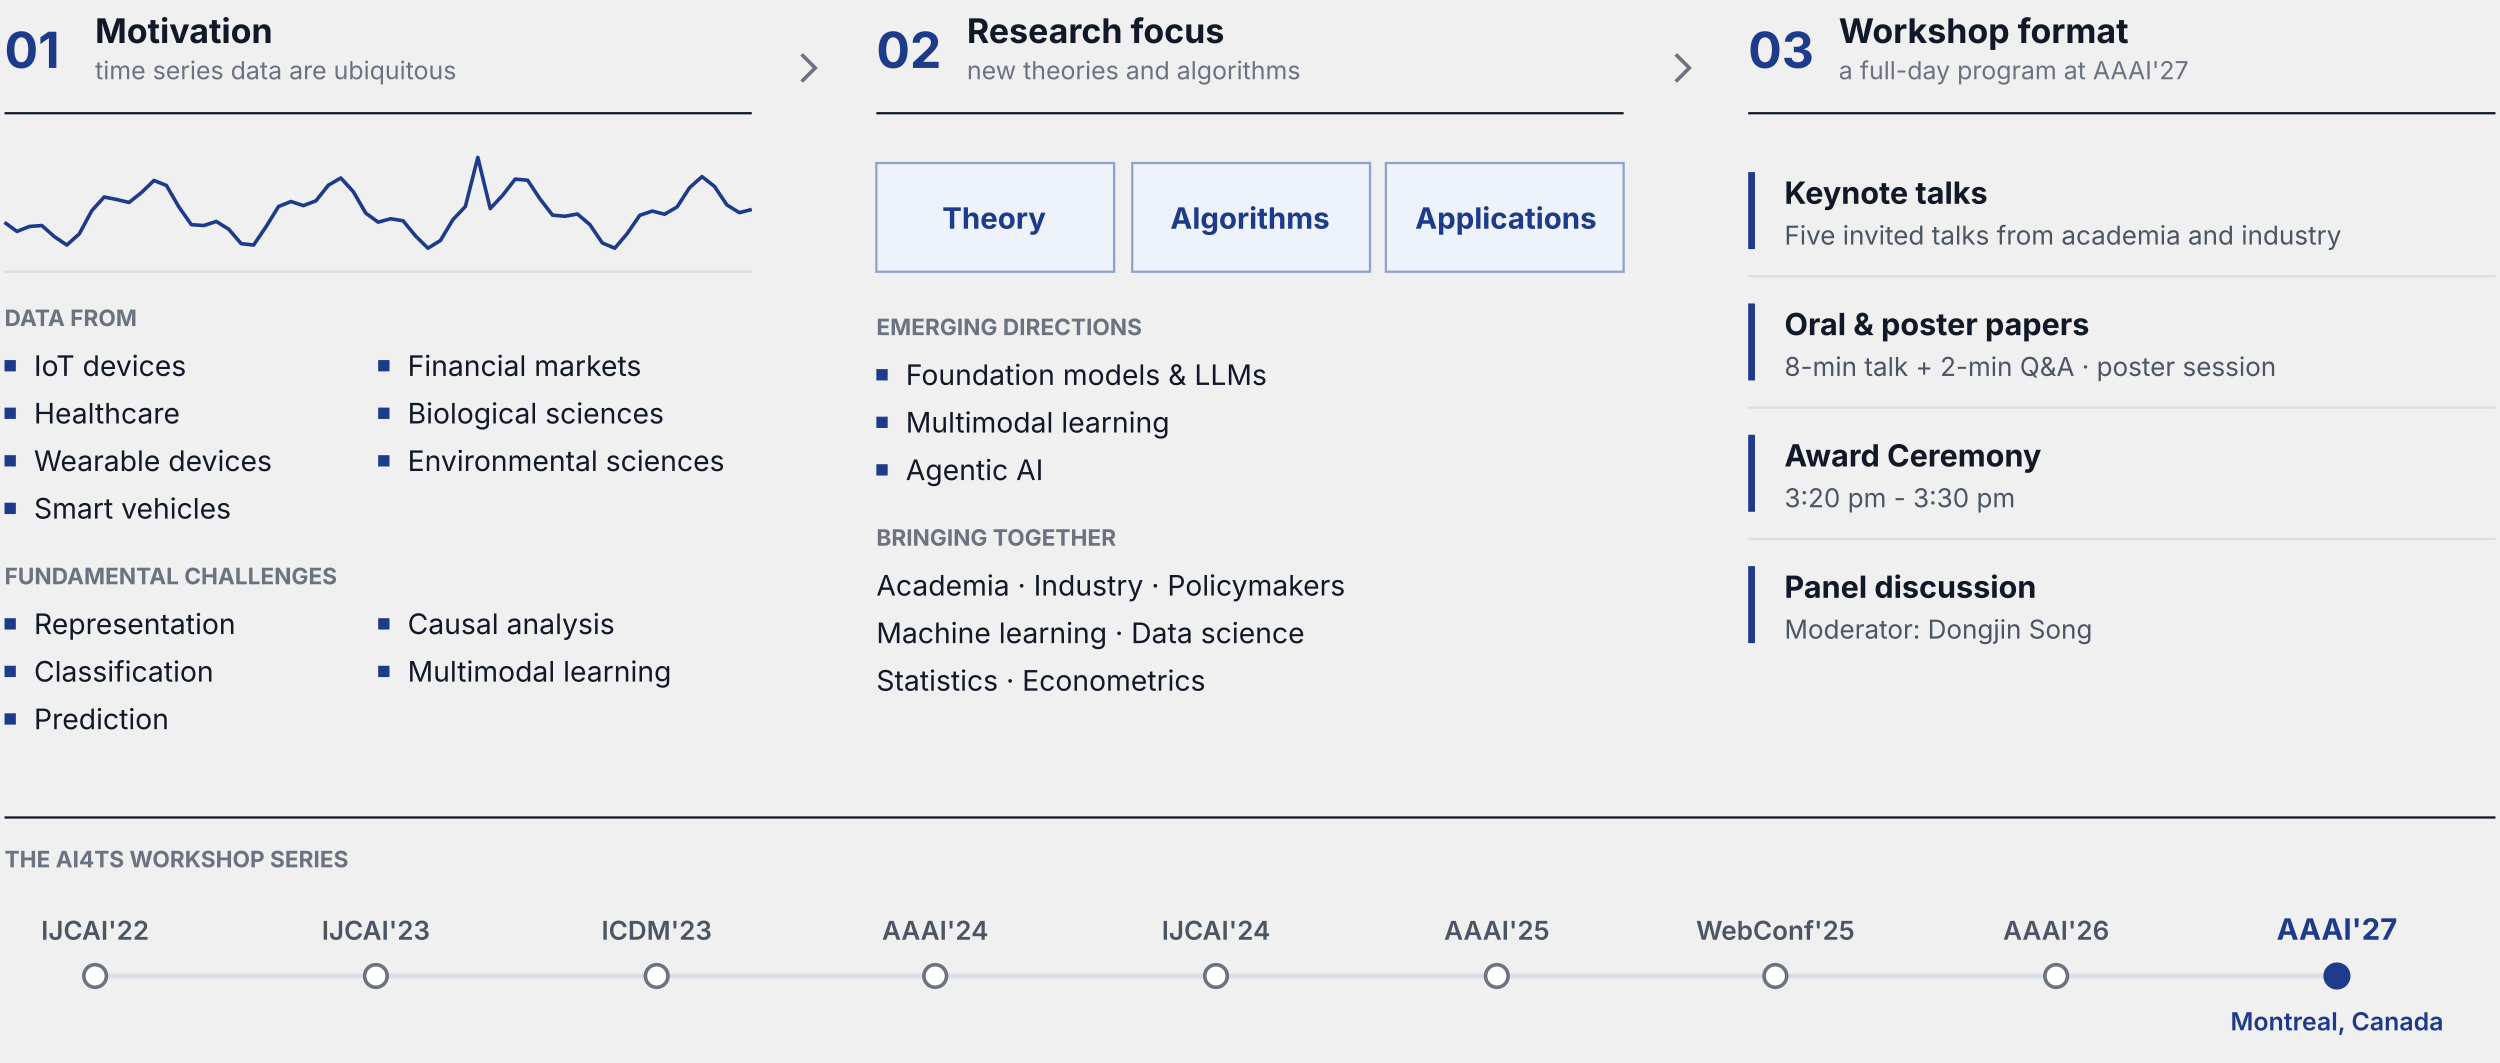
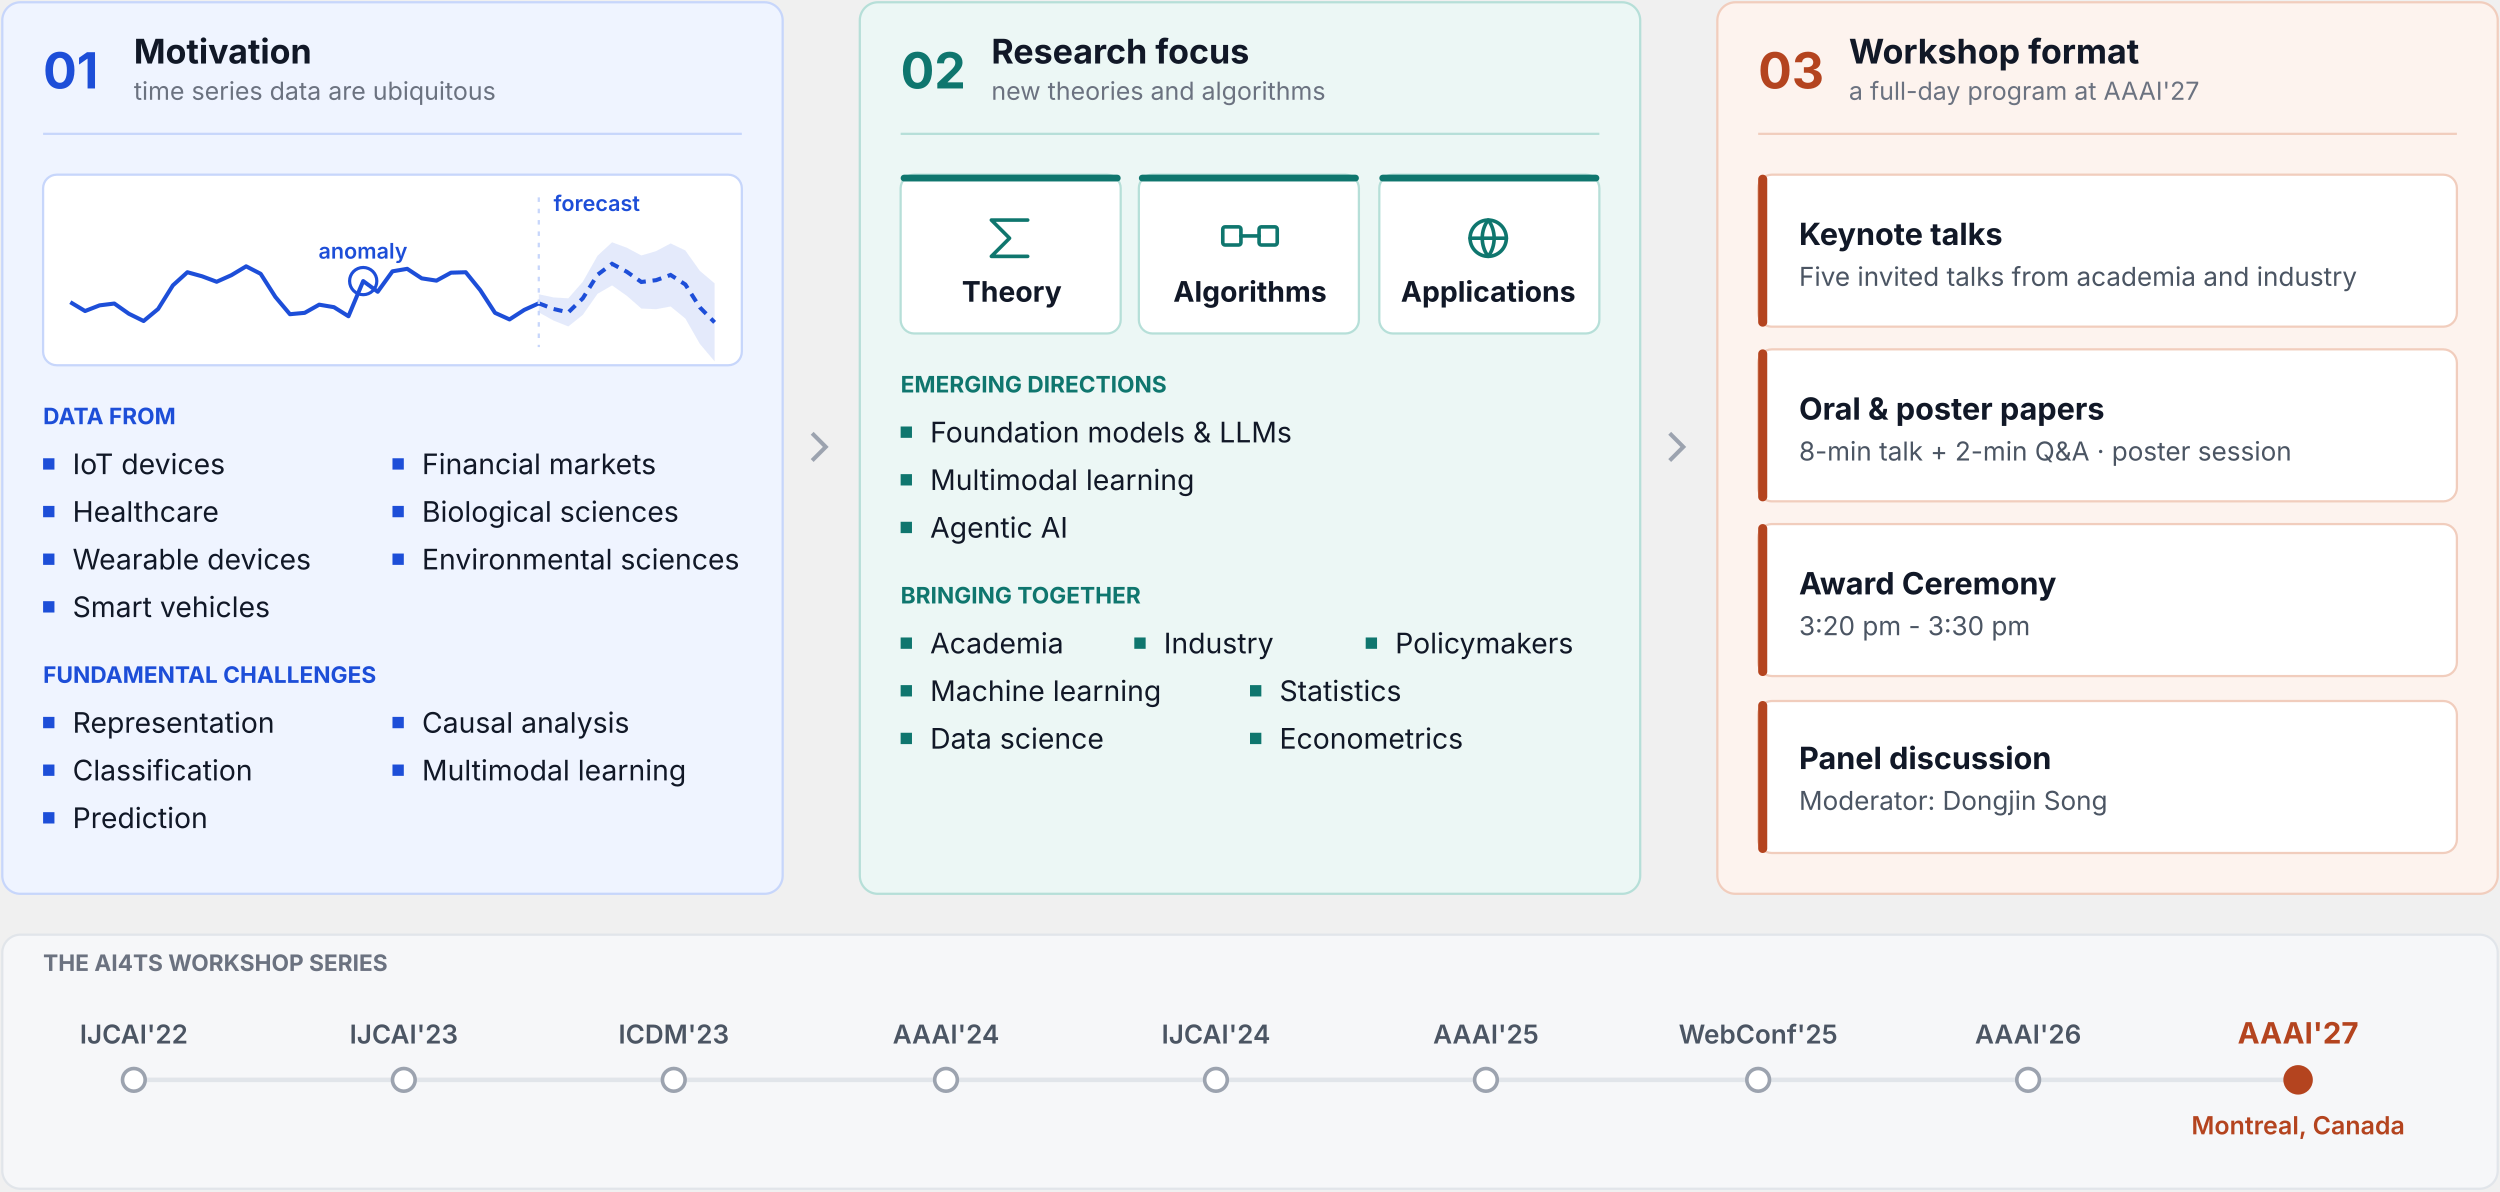
- <svg xmlns="http://www.w3.org/2000/svg" font-family="Inter, Helvetica, Arial, sans-serif" style="background:#fff" viewBox="-2 -2 1104 469" role="img" aria-label="AI4TS workshop overview: motivation, research focus, workshop format, and the workshop series">
-   <text x="0" y="28" font-size="22" font-weight="700" fill="#1e3a8a" text-anchor="start">01</text>
-   <text x="40" y="17" font-size="15" font-weight="700" fill="#111827" text-anchor="start">Motivation</text>
-   <text x="40" y="33" font-size="11" font-weight="400" fill="#6b7280" text-anchor="start">time series data are ubiquitous</text>
-   <line x1="0" y1="48" x2="330" y2="48" stroke="#111827" />
-   <polyline points="0.0,96.2 5.5,100.2 11.0,98.0 16.5,97.6 22.0,102.5 27.5,106.2 33.0,101.3 38.5,91.1 44.0,85.0 49.5,86.1 55.0,87.4 60.5,83.0 66.0,77.7 71.5,79.9 77.0,89.4 82.5,97.2 88.0,97.6 93.5,95.8 99.0,99.2 104.5,105.6 110.0,106.2 115.5,98.1 121.0,89.2 126.5,87.0 132.0,88.8 137.5,86.7 143.0,79.8 148.5,76.6 154.0,82.6 159.5,92.1 165.0,96.1 170.5,94.6 176.0,95.5 181.5,102.2 187.0,107.6 192.5,104.2 198.0,95.0 203.5,89.2 209.0,67.5 214.5,90.1 220.0,84.2 225.5,77.1 231.0,77.6 236.5,85.9 242.0,93.0 247.5,93.5 253.0,92.5 258.5,97.2 264.0,105.3 269.5,107.6 275.0,101.1 280.5,93.1 286.0,91.2 291.5,92.6 297.0,89.4 302.5,80.9 308.0,76.0 313.5,80.3 319.0,88.5 324.5,91.9 330.0,90.5" fill="none" stroke="#1e3a8a" stroke-width="1.6" stroke-linejoin="round" />
-   <line x1="0" y1="118" x2="330" y2="118" stroke="#d9dee7" />
-   <text x="0" y="142" font-size="10" font-weight="700" fill="#6b7280" text-anchor="start">DATA FROM</text>
-   <rect x="0" y="157" width="5" height="5" fill="#1e3a8a" />
-   <text x="13" y="164" font-size="12.5" font-weight="400" fill="#111827" text-anchor="start">IoT devices</text>
-   <rect x="0" y="178" width="5" height="5" fill="#1e3a8a" />
-   <text x="13" y="185" font-size="12.5" font-weight="400" fill="#111827" text-anchor="start">Healthcare</text>
-   <rect x="0" y="199" width="5" height="5" fill="#1e3a8a" />
-   <text x="13" y="206" font-size="12.5" font-weight="400" fill="#111827" text-anchor="start">Wearable devices</text>
-   <rect x="0" y="220" width="5" height="5" fill="#1e3a8a" />
-   <text x="13" y="227" font-size="12.5" font-weight="400" fill="#111827" text-anchor="start">Smart vehicles</text>
-   <rect x="165" y="157" width="5" height="5" fill="#1e3a8a" />
-   <text x="178" y="164" font-size="12.5" font-weight="400" fill="#111827" text-anchor="start">Financial markets</text>
-   <rect x="165" y="178" width="5" height="5" fill="#1e3a8a" />
-   <text x="178" y="185" font-size="12.5" font-weight="400" fill="#111827" text-anchor="start">Biological sciences</text>
-   <rect x="165" y="199" width="5" height="5" fill="#1e3a8a" />
-   <text x="178" y="206" font-size="12.5" font-weight="400" fill="#111827" text-anchor="start">Environmental sciences</text>
-   <text x="0" y="256" font-size="10" font-weight="700" fill="#6b7280" text-anchor="start">FUNDAMENTAL CHALLENGES</text>
-   <rect x="0" y="271" width="5" height="5" fill="#1e3a8a" />
-   <text x="13" y="278" font-size="12.5" font-weight="400" fill="#111827" text-anchor="start">Representation</text>
-   <rect x="0" y="292" width="5" height="5" fill="#1e3a8a" />
-   <text x="13" y="299" font-size="12.5" font-weight="400" fill="#111827" text-anchor="start">Classification</text>
-   <rect x="0" y="313" width="5" height="5" fill="#1e3a8a" />
-   <text x="13" y="320" font-size="12.5" font-weight="400" fill="#111827" text-anchor="start">Prediction</text>
-   <rect x="165" y="271" width="5" height="5" fill="#1e3a8a" />
-   <text x="178" y="278" font-size="12.5" font-weight="400" fill="#111827" text-anchor="start">Causal analysis</text>
-   <rect x="165" y="292" width="5" height="5" fill="#1e3a8a" />
-   <text x="178" y="299" font-size="12.5" font-weight="400" fill="#111827" text-anchor="start">Multimodal learning</text>
-   <text x="385" y="28" font-size="22" font-weight="700" fill="#1e3a8a" text-anchor="start">02</text>
-   <text x="425" y="17" font-size="15" font-weight="700" fill="#111827" text-anchor="start">Research focus</text>
-   <text x="425" y="33" font-size="11" font-weight="400" fill="#6b7280" text-anchor="start">new theories and algorithms</text>
-   <line x1="385" y1="48" x2="715" y2="48" stroke="#111827" />
-   <rect x="385" y="70" width="105" height="48" fill="#eef2fa" stroke="#8ea2cf" />
-   <text x="437" y="99" font-size="13" font-weight="700" fill="#1e3a8a" text-anchor="middle">Theory</text>
-   <rect x="498" y="70" width="105" height="48" fill="#eef2fa" stroke="#8ea2cf" />
-   <text x="550" y="99" font-size="13" font-weight="700" fill="#1e3a8a" text-anchor="middle">Algorithms</text>
-   <rect x="610" y="70" width="105" height="48" fill="#eef2fa" stroke="#8ea2cf" />
-   <text x="663" y="99" font-size="13" font-weight="700" fill="#1e3a8a" text-anchor="middle">Applications</text>
-   <text x="385" y="146" font-size="10" font-weight="700" fill="#6b7280" text-anchor="start">EMERGING DIRECTIONS</text>
-   <rect x="385" y="161" width="5" height="5" fill="#1e3a8a" />
-   <text x="398" y="168" font-size="12.5" font-weight="400" fill="#111827" text-anchor="start">Foundation models &amp; LLMs</text>
-   <rect x="385" y="182" width="5" height="5" fill="#1e3a8a" />
-   <text x="398" y="189" font-size="12.5" font-weight="400" fill="#111827" text-anchor="start">Multimodal learning</text>
-   <rect x="385" y="203" width="5" height="5" fill="#1e3a8a" />
-   <text x="398" y="210" font-size="12.5" font-weight="400" fill="#111827" text-anchor="start">Agentic AI</text>
-   <text x="385" y="239" font-size="10" font-weight="700" fill="#6b7280" text-anchor="start">BRINGING TOGETHER</text>
-   <text x="385" y="261" font-size="12.5" font-weight="400" fill="#111827" text-anchor="start">Academia · Industry · Policymakers</text>
-   <text x="385" y="282" font-size="12.5" font-weight="400" fill="#111827" text-anchor="start">Machine learning · Data science</text>
-   <text x="385" y="303" font-size="12.5" font-weight="400" fill="#111827" text-anchor="start">Statistics · Econometrics</text>
-   <text x="770" y="28" font-size="22" font-weight="700" fill="#1e3a8a" text-anchor="start">03</text>
-   <text x="810" y="17" font-size="15" font-weight="700" fill="#111827" text-anchor="start">Workshop format</text>
-   <text x="810" y="33" font-size="11" font-weight="400" fill="#6b7280" text-anchor="start">a full-day program at AAAI'27</text>
-   <line x1="770" y1="48" x2="1100" y2="48" stroke="#111827" />
-   <rect x="770.0" y="74" width="3" height="34" fill="#1e3a8a" />
-   <text x="786" y="88" font-size="13.5" font-weight="700" fill="#111827" text-anchor="start">Keynote talks</text>
-   <text x="786" y="106" font-size="11.5" font-weight="400" fill="#4b5563" text-anchor="start">Five invited talks from academia and industry</text>
-   <line x1="770" y1="120" x2="1100" y2="120" stroke="#d9dee7" />
-   <rect x="770.0" y="132" width="3" height="34" fill="#1e3a8a" />
-   <text x="786" y="146" font-size="13.5" font-weight="700" fill="#111827" text-anchor="start">Oral &amp; poster papers</text>
-   <text x="786" y="164" font-size="11.5" font-weight="400" fill="#4b5563" text-anchor="start">8-min talk + 2-min Q&amp;A · poster session</text>
-   <line x1="770" y1="178" x2="1100" y2="178" stroke="#d9dee7" />
-   <rect x="770.0" y="190" width="3" height="34" fill="#1e3a8a" />
-   <text x="786" y="204" font-size="13.5" font-weight="700" fill="#111827" text-anchor="start">Award Ceremony</text>
-   <text x="786" y="222" font-size="11.5" font-weight="400" fill="#4b5563" text-anchor="start">3:20 pm - 3:30 pm</text>
-   <line x1="770" y1="236" x2="1100" y2="236" stroke="#d9dee7" />
-   <rect x="770.0" y="248" width="3" height="34" fill="#1e3a8a" />
-   <text x="786" y="262" font-size="13.5" font-weight="700" fill="#111827" text-anchor="start">Panel discussion</text>
-   <text x="786" y="280" font-size="11.5" font-weight="400" fill="#4b5563" text-anchor="start">Moderator: Dongjin Song</text>
-   <path d="M352 22l6 6-6 6" fill="none" stroke="#6b7280" stroke-width="1.6" />
-   <path d="M738 22l6 6-6 6" fill="none" stroke="#6b7280" stroke-width="1.6" />
-   <line x1="0" y1="359" x2="1100" y2="359" stroke="#111827" />
-   <text x="0" y="381" font-size="10" font-weight="700" fill="#6b7280" text-anchor="start">THE AI4TS WORKSHOP SERIES</text>
-   <line x1="40" y1="429" x2="1030" y2="429" stroke="#d9dee7" stroke-width="2" />
-   <circle cx="40" cy="429" r="5" fill="#fff" stroke="#6b7280" stroke-width="1.6" />
-   <text x="40" y="413" font-size="11.5" font-weight="600" fill="#4b5563" text-anchor="middle">IJCAI'22</text>
-   <circle cx="164" cy="429" r="5" fill="#fff" stroke="#6b7280" stroke-width="1.6" />
-   <text x="164" y="413" font-size="11.5" font-weight="600" fill="#4b5563" text-anchor="middle">IJCAI'23</text>
-   <circle cx="288" cy="429" r="5" fill="#fff" stroke="#6b7280" stroke-width="1.6" />
-   <text x="288" y="413" font-size="11.5" font-weight="600" fill="#4b5563" text-anchor="middle">ICDM'23</text>
-   <circle cx="411" cy="429" r="5" fill="#fff" stroke="#6b7280" stroke-width="1.6" />
-   <text x="411" y="413" font-size="11.5" font-weight="600" fill="#4b5563" text-anchor="middle">AAAI'24</text>
-   <circle cx="535" cy="429" r="5" fill="#fff" stroke="#6b7280" stroke-width="1.6" />
-   <text x="535" y="413" font-size="11.5" font-weight="600" fill="#4b5563" text-anchor="middle">IJCAI'24</text>
-   <circle cx="659" cy="429" r="5" fill="#fff" stroke="#6b7280" stroke-width="1.6" />
-   <text x="659" y="413" font-size="11.5" font-weight="600" fill="#4b5563" text-anchor="middle">AAAI'25</text>
-   <circle cx="782" cy="429" r="5" fill="#fff" stroke="#6b7280" stroke-width="1.6" />
-   <text x="782" y="413" font-size="11.5" font-weight="600" fill="#4b5563" text-anchor="middle">WebConf'25</text>
-   <circle cx="906" cy="429" r="5" fill="#fff" stroke="#6b7280" stroke-width="1.6" />
-   <text x="906" y="413" font-size="11.5" font-weight="600" fill="#4b5563" text-anchor="middle">AAAI'26</text>
-   <circle cx="1030" cy="429" r="6" fill="#1e3a8a" />
-   <text x="1030" y="413" font-size="13" font-weight="700" fill="#1e3a8a" text-anchor="middle">AAAI'27</text>
-   <text x="1030" y="453" font-size="11" font-weight="600" fill="#1e3a8a" text-anchor="middle">Montreal, Canada</text>
+ <svg xmlns="http://www.w3.org/2000/svg" font-family="Inter, Helvetica, Arial, sans-serif" viewBox="-1 -1 1102 525" role="img" aria-label="AI4TS workshop overview: motivation, research focus, workshop format, and the workshop series">
+   <rect x="0" y="0" width="344" height="393" rx="8" fill="#eff4ff" stroke="#c7d6fb" />
+   <text x="18" y="38" font-size="22" font-weight="700" fill="#1d4ed8" text-anchor="start">01</text>
+   <text x="58" y="27" font-size="15" font-weight="700" fill="#111827" text-anchor="start">Motivation</text>
+   <text x="58" y="43" font-size="11" font-weight="400" fill="#6b7280" text-anchor="start">time series data are ubiquitous</text>
+   <line x1="18" y1="58" x2="326" y2="58" stroke="#c7d6fb" />
+   <rect x="18" y="76" width="308" height="84" rx="6" fill="#fff" stroke="#c7d6fb" />
+   <polygon points="236.5,128.7 243.0,130.1 249.5,130.5 255.9,123.2 262.4,111.7 268.8,105.8 275.3,108.2 281.7,111.6 288.2,109.7 294.6,106.3 301.1,109.4 307.5,118.4 314.0,123.9 314.0,158.3 307.5,150.6 301.1,139.4 294.6,134.1 288.2,135.3 281.7,135.0 275.3,129.4 268.8,124.8 262.4,128.5 255.9,137.8 249.5,142.9 243.0,140.3 236.5,136.7" fill="#1d4ed8" fill-opacity=".12" />
+   <polyline points="30.0,132.2 36.5,136.1 42.9,133.6 49.4,132.8 55.8,137.3 62.3,140.5 68.7,135.2 75.2,124.8 81.6,119.0 88.1,120.8 94.5,123.2 101.0,120.3 107.5,116.4 113.9,119.7 120.4,129.9 126.8,137.5 133.3,136.9 139.7,133.3 146.2,134.4 152.6,138.4 159.1,122.9 165.5,127.6 172.0,118.6 178.5,117.5 184.9,121.7 191.4,122.7 197.8,119.2 204.3,119.0 210.7,126.9 217.2,136.9 223.6,139.8 230.1,135.6 236.5,132.7" fill="none" stroke="#1d4ed8" stroke-width="1.8" stroke-linejoin="round" />
+   <polyline points="236.5,132.7 243.0,135.2 249.5,136.7 255.9,130.5 262.4,120.1 268.8,115.3 275.3,118.8 281.7,123.3 288.2,122.5 294.6,120.2 301.1,124.4 307.5,134.5 314.0,141.1" fill="none" stroke="#1d4ed8" stroke-width="1.8" stroke-dasharray="4 3" />
+   <line x1="236.5" y1="86" x2="236.5" y2="152" stroke="#c7d6fb" stroke-dasharray="2 3" />
+   <circle cx="159.1" cy="122.9" r="6" fill="none" stroke="#1d4ed8" stroke-width="1.4" />
+   <text x="159" y="113" font-size="9.5" font-weight="600" fill="#1d4ed8" text-anchor="middle">anomaly</text>
+   <text x="243" y="92" font-size="9.5" font-weight="600" fill="#1d4ed8" text-anchor="start">forecast</text>
+   <text x="18" y="186" font-size="10" font-weight="700" fill="#1d4ed8" text-anchor="start">DATA FROM</text>
+   <rect x="18" y="201" width="5" height="5" fill="#1d4ed8" />
+   <text x="31" y="208" font-size="12.5" font-weight="400" fill="#111827" text-anchor="start">IoT devices</text>
+   <rect x="18" y="222" width="5" height="5" fill="#1d4ed8" />
+   <text x="31" y="229" font-size="12.5" font-weight="400" fill="#111827" text-anchor="start">Healthcare</text>
+   <rect x="18" y="243" width="5" height="5" fill="#1d4ed8" />
+   <text x="31" y="250" font-size="12.5" font-weight="400" fill="#111827" text-anchor="start">Wearable devices</text>
+   <rect x="18" y="264" width="5" height="5" fill="#1d4ed8" />
+   <text x="31" y="271" font-size="12.5" font-weight="400" fill="#111827" text-anchor="start">Smart vehicles</text>
+   <rect x="172" y="201" width="5" height="5" fill="#1d4ed8" />
+   <text x="185" y="208" font-size="12.5" font-weight="400" fill="#111827" text-anchor="start">Financial markets</text>
+   <rect x="172" y="222" width="5" height="5" fill="#1d4ed8" />
+   <text x="185" y="229" font-size="12.5" font-weight="400" fill="#111827" text-anchor="start">Biological sciences</text>
+   <rect x="172" y="243" width="5" height="5" fill="#1d4ed8" />
+   <text x="185" y="250" font-size="12.5" font-weight="400" fill="#111827" text-anchor="start">Environmental sciences</text>
+   <text x="18" y="300" font-size="10" font-weight="700" fill="#1d4ed8" text-anchor="start">FUNDAMENTAL CHALLENGES</text>
+   <rect x="18" y="315" width="5" height="5" fill="#1d4ed8" />
+   <text x="31" y="322" font-size="12.5" font-weight="400" fill="#111827" text-anchor="start">Representation</text>
+   <rect x="18" y="336" width="5" height="5" fill="#1d4ed8" />
+   <text x="31" y="343" font-size="12.5" font-weight="400" fill="#111827" text-anchor="start">Classification</text>
+   <rect x="18" y="357" width="5" height="5" fill="#1d4ed8" />
+   <text x="31" y="364" font-size="12.5" font-weight="400" fill="#111827" text-anchor="start">Prediction</text>
+   <rect x="172" y="315" width="5" height="5" fill="#1d4ed8" />
+   <text x="185" y="322" font-size="12.5" font-weight="400" fill="#111827" text-anchor="start">Causal analysis</text>
+   <rect x="172" y="336" width="5" height="5" fill="#1d4ed8" />
+   <text x="185" y="343" font-size="12.5" font-weight="400" fill="#111827" text-anchor="start">Multimodal learning</text>
+   <rect x="378.0" y="0" width="344" height="393" rx="8" fill="#ecf7f5" stroke="#b6dfd8" />
+   <text x="396" y="38" font-size="22" font-weight="700" fill="#0f766e" text-anchor="start">02</text>
+   <text x="436" y="27" font-size="15" font-weight="700" fill="#111827" text-anchor="start">Research focus</text>
+   <text x="436" y="43" font-size="11" font-weight="400" fill="#6b7280" text-anchor="start">new theories and algorithms</text>
+   <line x1="396" y1="58" x2="704" y2="58" stroke="#b6dfd8" />
+   <rect x="396" y="76" width="97" height="70" rx="6" fill="#fff" stroke="#b6dfd8" />
+   <rect x="396" y="76" width="97" height="3" rx="1.5" fill="#0f766e" />
+   <path d="M436 96h16M436 96l8 8-8 8h16" fill="none" stroke="#0f766e" stroke-width="1.6" stroke-linecap="round" stroke-linejoin="round" />
+   <text x="445" y="132" font-size="12.5" font-weight="700" fill="#111827" text-anchor="middle">Theory</text>
+   <rect x="501" y="76" width="97" height="70" rx="6" fill="#fff" stroke="#b6dfd8" />
+   <rect x="501" y="76" width="97" height="3" rx="1.5" fill="#0f766e" />
+   <g fill="none" stroke="#0f766e" stroke-width="1.6" stroke-linecap="round" stroke-linejoin="round">
+     <rect x="538" y="99" width="8" height="8" rx="1" />
+     <rect x="554" y="99" width="8" height="8" rx="1" />
+     <path d="M546 103h8" />
+   </g>
+   <text x="550" y="132" font-size="12.5" font-weight="700" fill="#111827" text-anchor="middle">Algorithms</text>
+   <rect x="607" y="76" width="97" height="70" rx="6" fill="#fff" stroke="#b6dfd8" />
+   <rect x="607" y="76" width="97" height="3" rx="1.5" fill="#0f766e" />
+   <g fill="none" stroke="#0f766e" stroke-width="1.6" stroke-linecap="round" stroke-linejoin="round">
+     <circle cx="655" cy="104" r="8" />
+     <path d="M647 104h16M655 96c3.5 4.5 3.5 11.5 0 16M655 96c-3.5 4.5-3.5 11.5 0 16" />
+   </g>
+   <text x="655" y="132" font-size="12.5" font-weight="700" fill="#111827" text-anchor="middle">Applications</text>
+   <text x="396" y="172" font-size="10" font-weight="700" fill="#0f766e" text-anchor="start">EMERGING DIRECTIONS</text>
+   <rect x="396" y="187" width="5" height="5" fill="#0f766e" />
+   <text x="409" y="194" font-size="12.5" font-weight="400" fill="#111827" text-anchor="start">Foundation models &amp; LLMs</text>
+   <rect x="396" y="208" width="5" height="5" fill="#0f766e" />
+   <text x="409" y="215" font-size="12.5" font-weight="400" fill="#111827" text-anchor="start">Multimodal learning</text>
+   <rect x="396" y="229" width="5" height="5" fill="#0f766e" />
+   <text x="409" y="236" font-size="12.5" font-weight="400" fill="#111827" text-anchor="start">Agentic AI</text>
+   <text x="396" y="265" font-size="10" font-weight="700" fill="#0f766e" text-anchor="start">BRINGING TOGETHER</text>
+   <rect x="396" y="280" width="5" height="5" fill="#0f766e" />
+   <text x="409" y="287" font-size="12.5" font-weight="400" fill="#111827" text-anchor="start">Academia</text>
+   <rect x="499" y="280" width="5" height="5" fill="#0f766e" />
+   <text x="512" y="287" font-size="12.5" font-weight="400" fill="#111827" text-anchor="start">Industry</text>
+   <rect x="601" y="280" width="5" height="5" fill="#0f766e" />
+   <text x="614" y="287" font-size="12.5" font-weight="400" fill="#111827" text-anchor="start">Policymakers</text>
+   <rect x="396" y="301" width="5" height="5" fill="#0f766e" />
+   <text x="409" y="308" font-size="12.5" font-weight="400" fill="#111827" text-anchor="start">Machine learning</text>
+   <rect x="396" y="322" width="5" height="5" fill="#0f766e" />
+   <text x="409" y="329" font-size="12.5" font-weight="400" fill="#111827" text-anchor="start">Data science</text>
+   <rect x="550" y="301" width="5" height="5" fill="#0f766e" />
+   <text x="563" y="308" font-size="12.5" font-weight="400" fill="#111827" text-anchor="start">Statistics</text>
+   <rect x="550" y="322" width="5" height="5" fill="#0f766e" />
+   <text x="563" y="329" font-size="12.5" font-weight="400" fill="#111827" text-anchor="start">Econometrics</text>
+   <rect x="756.0" y="0" width="344" height="393" rx="8" fill="#fdf3ee" stroke="#f1cdbd" />
+   <text x="774" y="38" font-size="22" font-weight="700" fill="#b4441f" text-anchor="start">03</text>
+   <text x="814" y="27" font-size="15" font-weight="700" fill="#111827" text-anchor="start">Workshop format</text>
+   <text x="814" y="43" font-size="11" font-weight="400" fill="#6b7280" text-anchor="start">a full-day program at AAAI'27</text>
+   <line x1="774" y1="58" x2="1082" y2="58" stroke="#f1cdbd" />
+   <rect x="774.0" y="76" width="308" height="67" rx="6" fill="#fff" stroke="#f1cdbd" />
+   <rect x="774.0" y="76" width="4" height="67" rx="2" fill="#b4441f" />
+   <text x="792" y="107" font-size="13.5" font-weight="700" fill="#111827" text-anchor="start">Keynote talks</text>
+   <text x="792" y="125" font-size="11.5" font-weight="400" fill="#4b5563" text-anchor="start">Five invited talks from academia and industry</text>
+   <rect x="774.0" y="153" width="308" height="67" rx="6" fill="#fff" stroke="#f1cdbd" />
+   <rect x="774.0" y="153" width="4" height="67" rx="2" fill="#b4441f" />
+   <text x="792" y="184" font-size="13.5" font-weight="700" fill="#111827" text-anchor="start">Oral &amp; poster papers</text>
+   <text x="792" y="202" font-size="11.5" font-weight="400" fill="#4b5563" text-anchor="start">8-min talk + 2-min Q&amp;A · poster session</text>
+   <rect x="774.0" y="230" width="308" height="67" rx="6" fill="#fff" stroke="#f1cdbd" />
+   <rect x="774.0" y="230" width="4" height="67" rx="2" fill="#b4441f" />
+   <text x="792" y="261" font-size="13.5" font-weight="700" fill="#111827" text-anchor="start">Award Ceremony</text>
+   <text x="792" y="279" font-size="11.5" font-weight="400" fill="#4b5563" text-anchor="start">3:20 pm - 3:30 pm</text>
+   <rect x="774.0" y="308" width="308" height="67" rx="6" fill="#fff" stroke="#f1cdbd" />
+   <rect x="774.0" y="308" width="4" height="67" rx="2" fill="#b4441f" />
+   <text x="792" y="338" font-size="13.5" font-weight="700" fill="#111827" text-anchor="start">Panel discussion</text>
+   <text x="792" y="356" font-size="11.5" font-weight="400" fill="#4b5563" text-anchor="start">Moderator: Dongjin Song</text>
+   <path d="M357 190l6 6-6 6" fill="none" stroke="#9ca3af" stroke-width="1.8" />
+   <path d="M735 190l6 6-6 6" fill="none" stroke="#9ca3af" stroke-width="1.8" />
+   <rect x="0" y="411" width="1100" height="112" rx="8" fill="#f6f7f9" stroke="#e1e5ea" />
+   <text x="18" y="427" font-size="10" font-weight="700" fill="#6b7280" text-anchor="start">THE AI4TS WORKSHOP SERIES</text>
+   <line x1="58" y1="475" x2="1012" y2="475" stroke="#e1e5ea" stroke-width="2" />
+   <circle cx="58" cy="475" r="5" fill="#fff" stroke="#9ca3af" stroke-width="1.6" />
+   <text x="58" y="459" font-size="11.5" font-weight="600" fill="#4b5563" text-anchor="middle">IJCAI'22</text>
+   <circle cx="177" cy="475" r="5" fill="#fff" stroke="#9ca3af" stroke-width="1.6" />
+   <text x="177" y="459" font-size="11.5" font-weight="600" fill="#4b5563" text-anchor="middle">IJCAI'23</text>
+   <circle cx="296" cy="475" r="5" fill="#fff" stroke="#9ca3af" stroke-width="1.6" />
+   <text x="296" y="459" font-size="11.5" font-weight="600" fill="#4b5563" text-anchor="middle">ICDM'23</text>
+   <circle cx="416" cy="475" r="5" fill="#fff" stroke="#9ca3af" stroke-width="1.6" />
+   <text x="416" y="459" font-size="11.5" font-weight="600" fill="#4b5563" text-anchor="middle">AAAI'24</text>
+   <circle cx="535" cy="475" r="5" fill="#fff" stroke="#9ca3af" stroke-width="1.6" />
+   <text x="535" y="459" font-size="11.5" font-weight="600" fill="#4b5563" text-anchor="middle">IJCAI'24</text>
+   <circle cx="654" cy="475" r="5" fill="#fff" stroke="#9ca3af" stroke-width="1.6" />
+   <text x="654" y="459" font-size="11.5" font-weight="600" fill="#4b5563" text-anchor="middle">AAAI'25</text>
+   <circle cx="774" cy="475" r="5" fill="#fff" stroke="#9ca3af" stroke-width="1.6" />
+   <text x="774" y="459" font-size="11.5" font-weight="600" fill="#4b5563" text-anchor="middle">WebConf'25</text>
+   <circle cx="893" cy="475" r="5" fill="#fff" stroke="#9ca3af" stroke-width="1.6" />
+   <text x="893" y="459" font-size="11.5" font-weight="600" fill="#4b5563" text-anchor="middle">AAAI'26</text>
+   <circle cx="1012" cy="475" r="6.5" fill="#b4441f" />
+   <text x="1012" y="459" font-size="13" font-weight="700" fill="#b4441f" text-anchor="middle">AAAI'27</text>
+   <text x="1012" y="499" font-size="11" font-weight="600" fill="#b4441f" text-anchor="middle">Montreal, Canada</text>
</svg>
